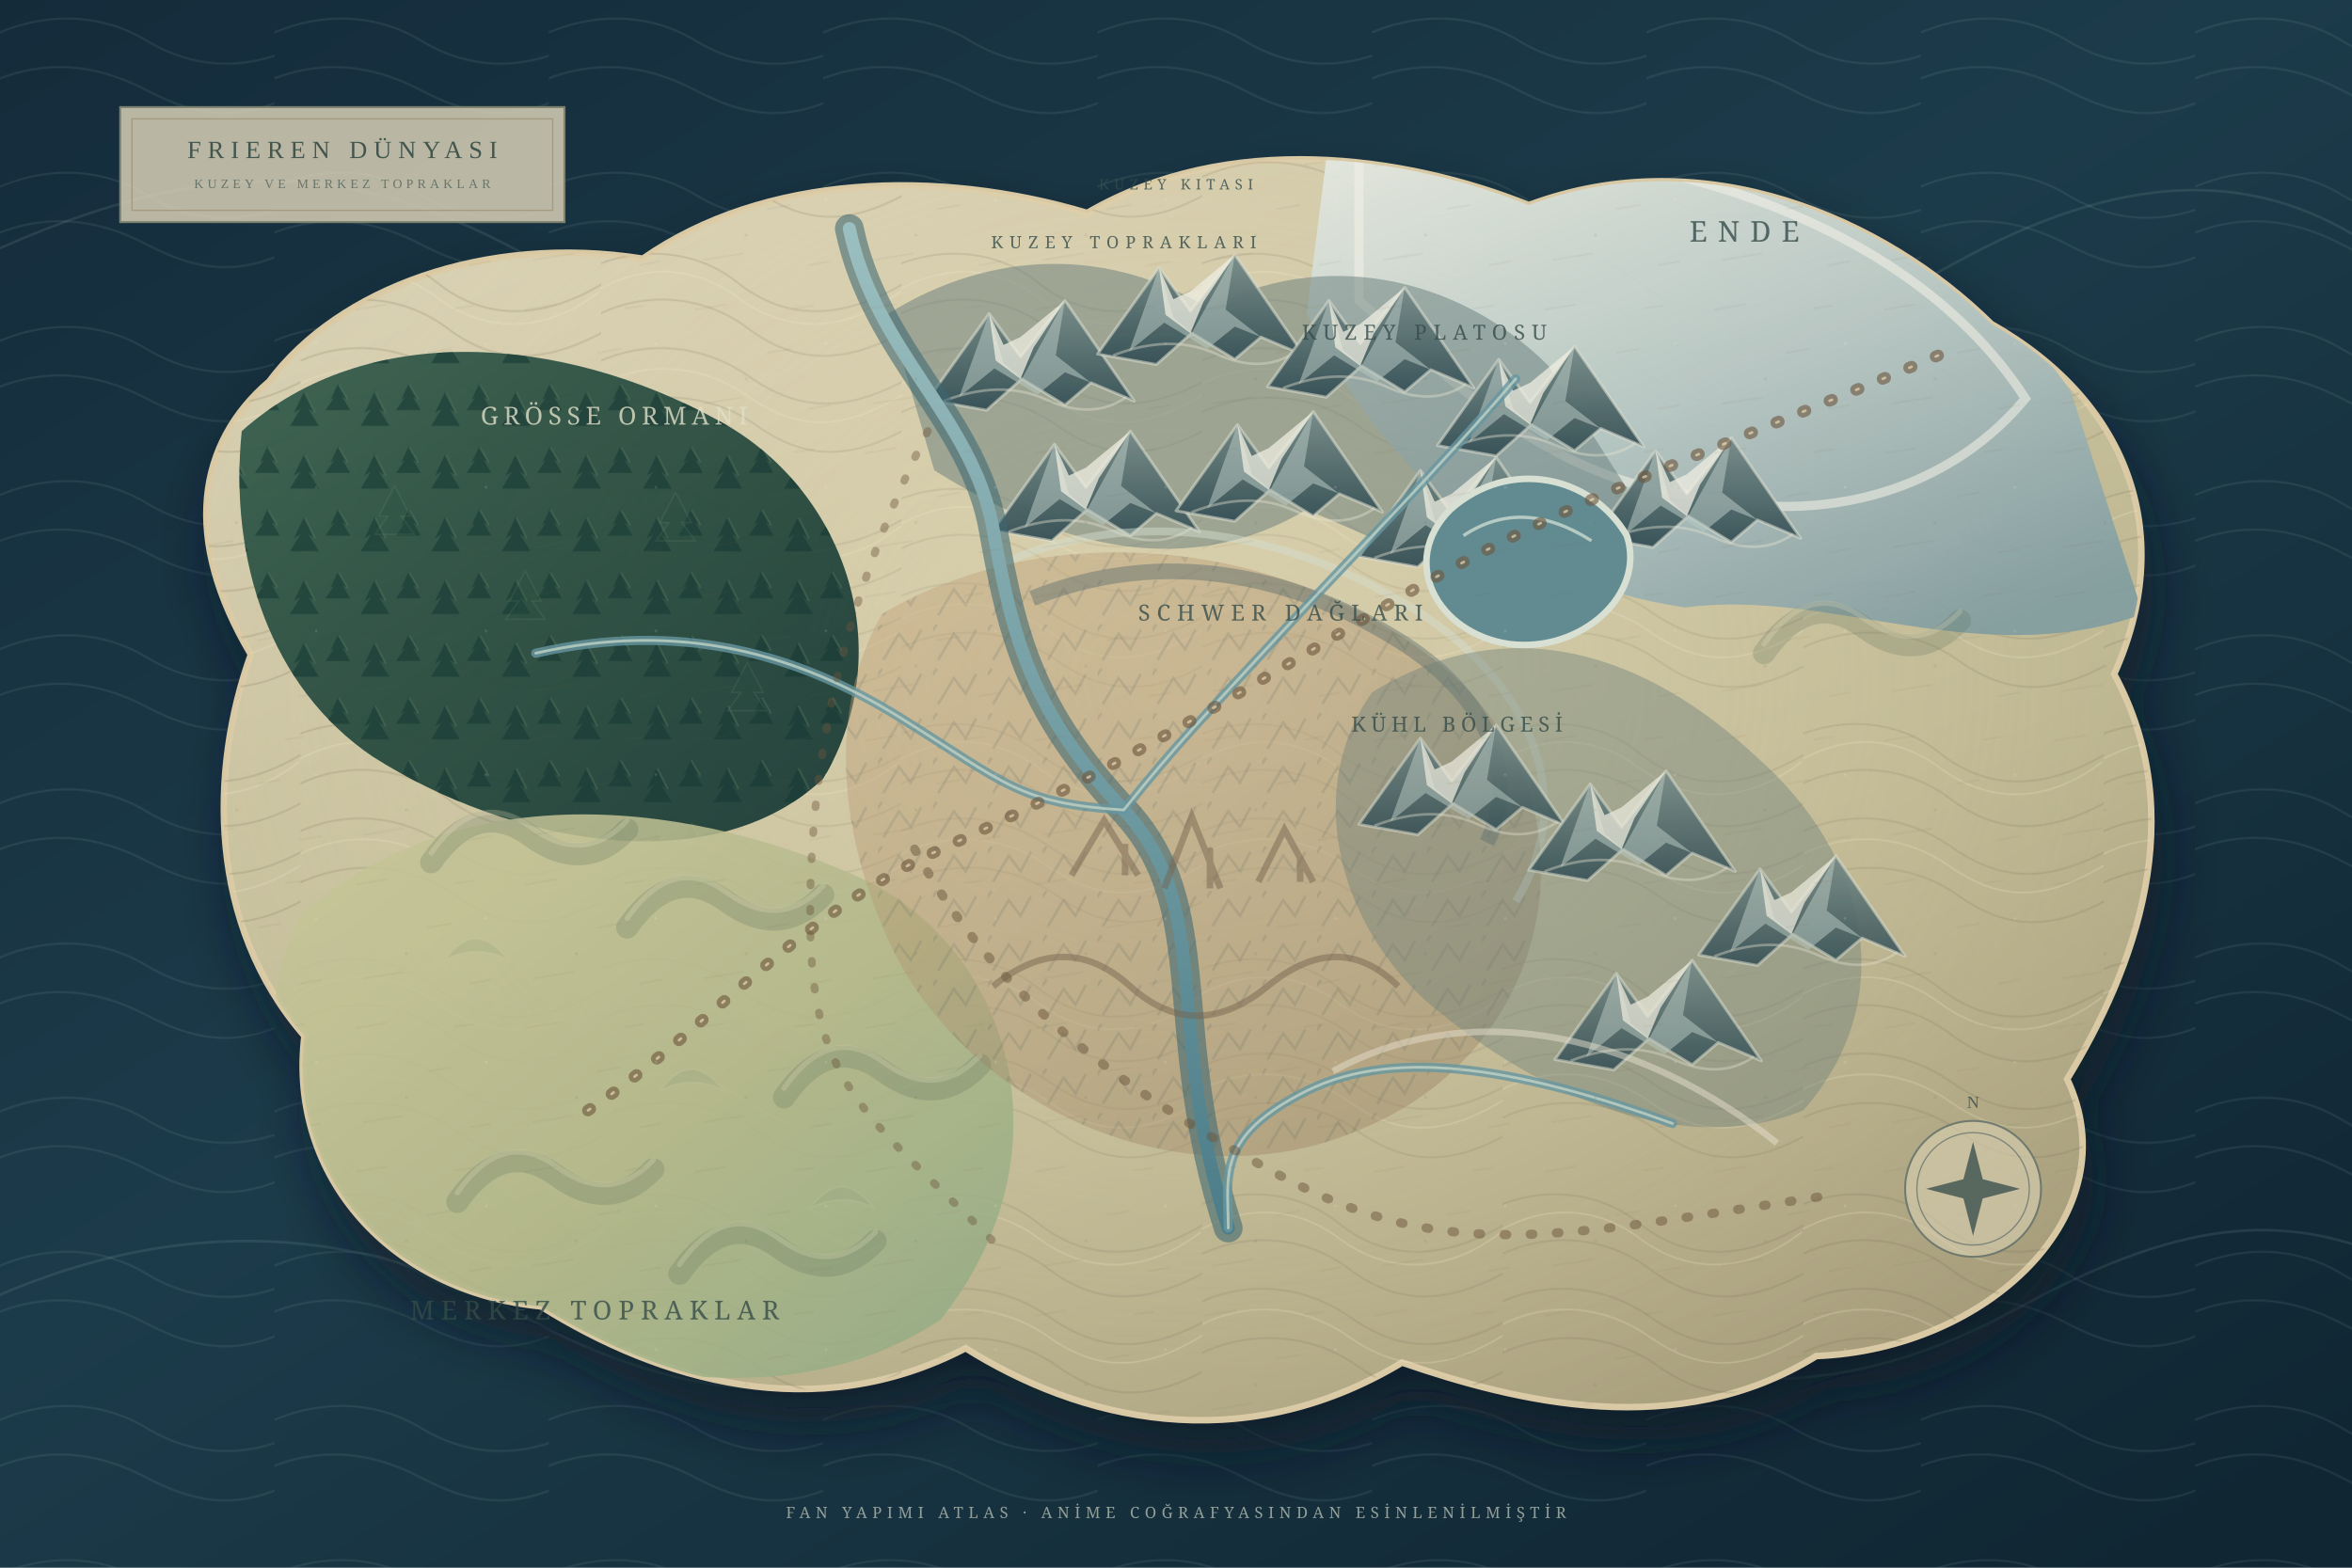
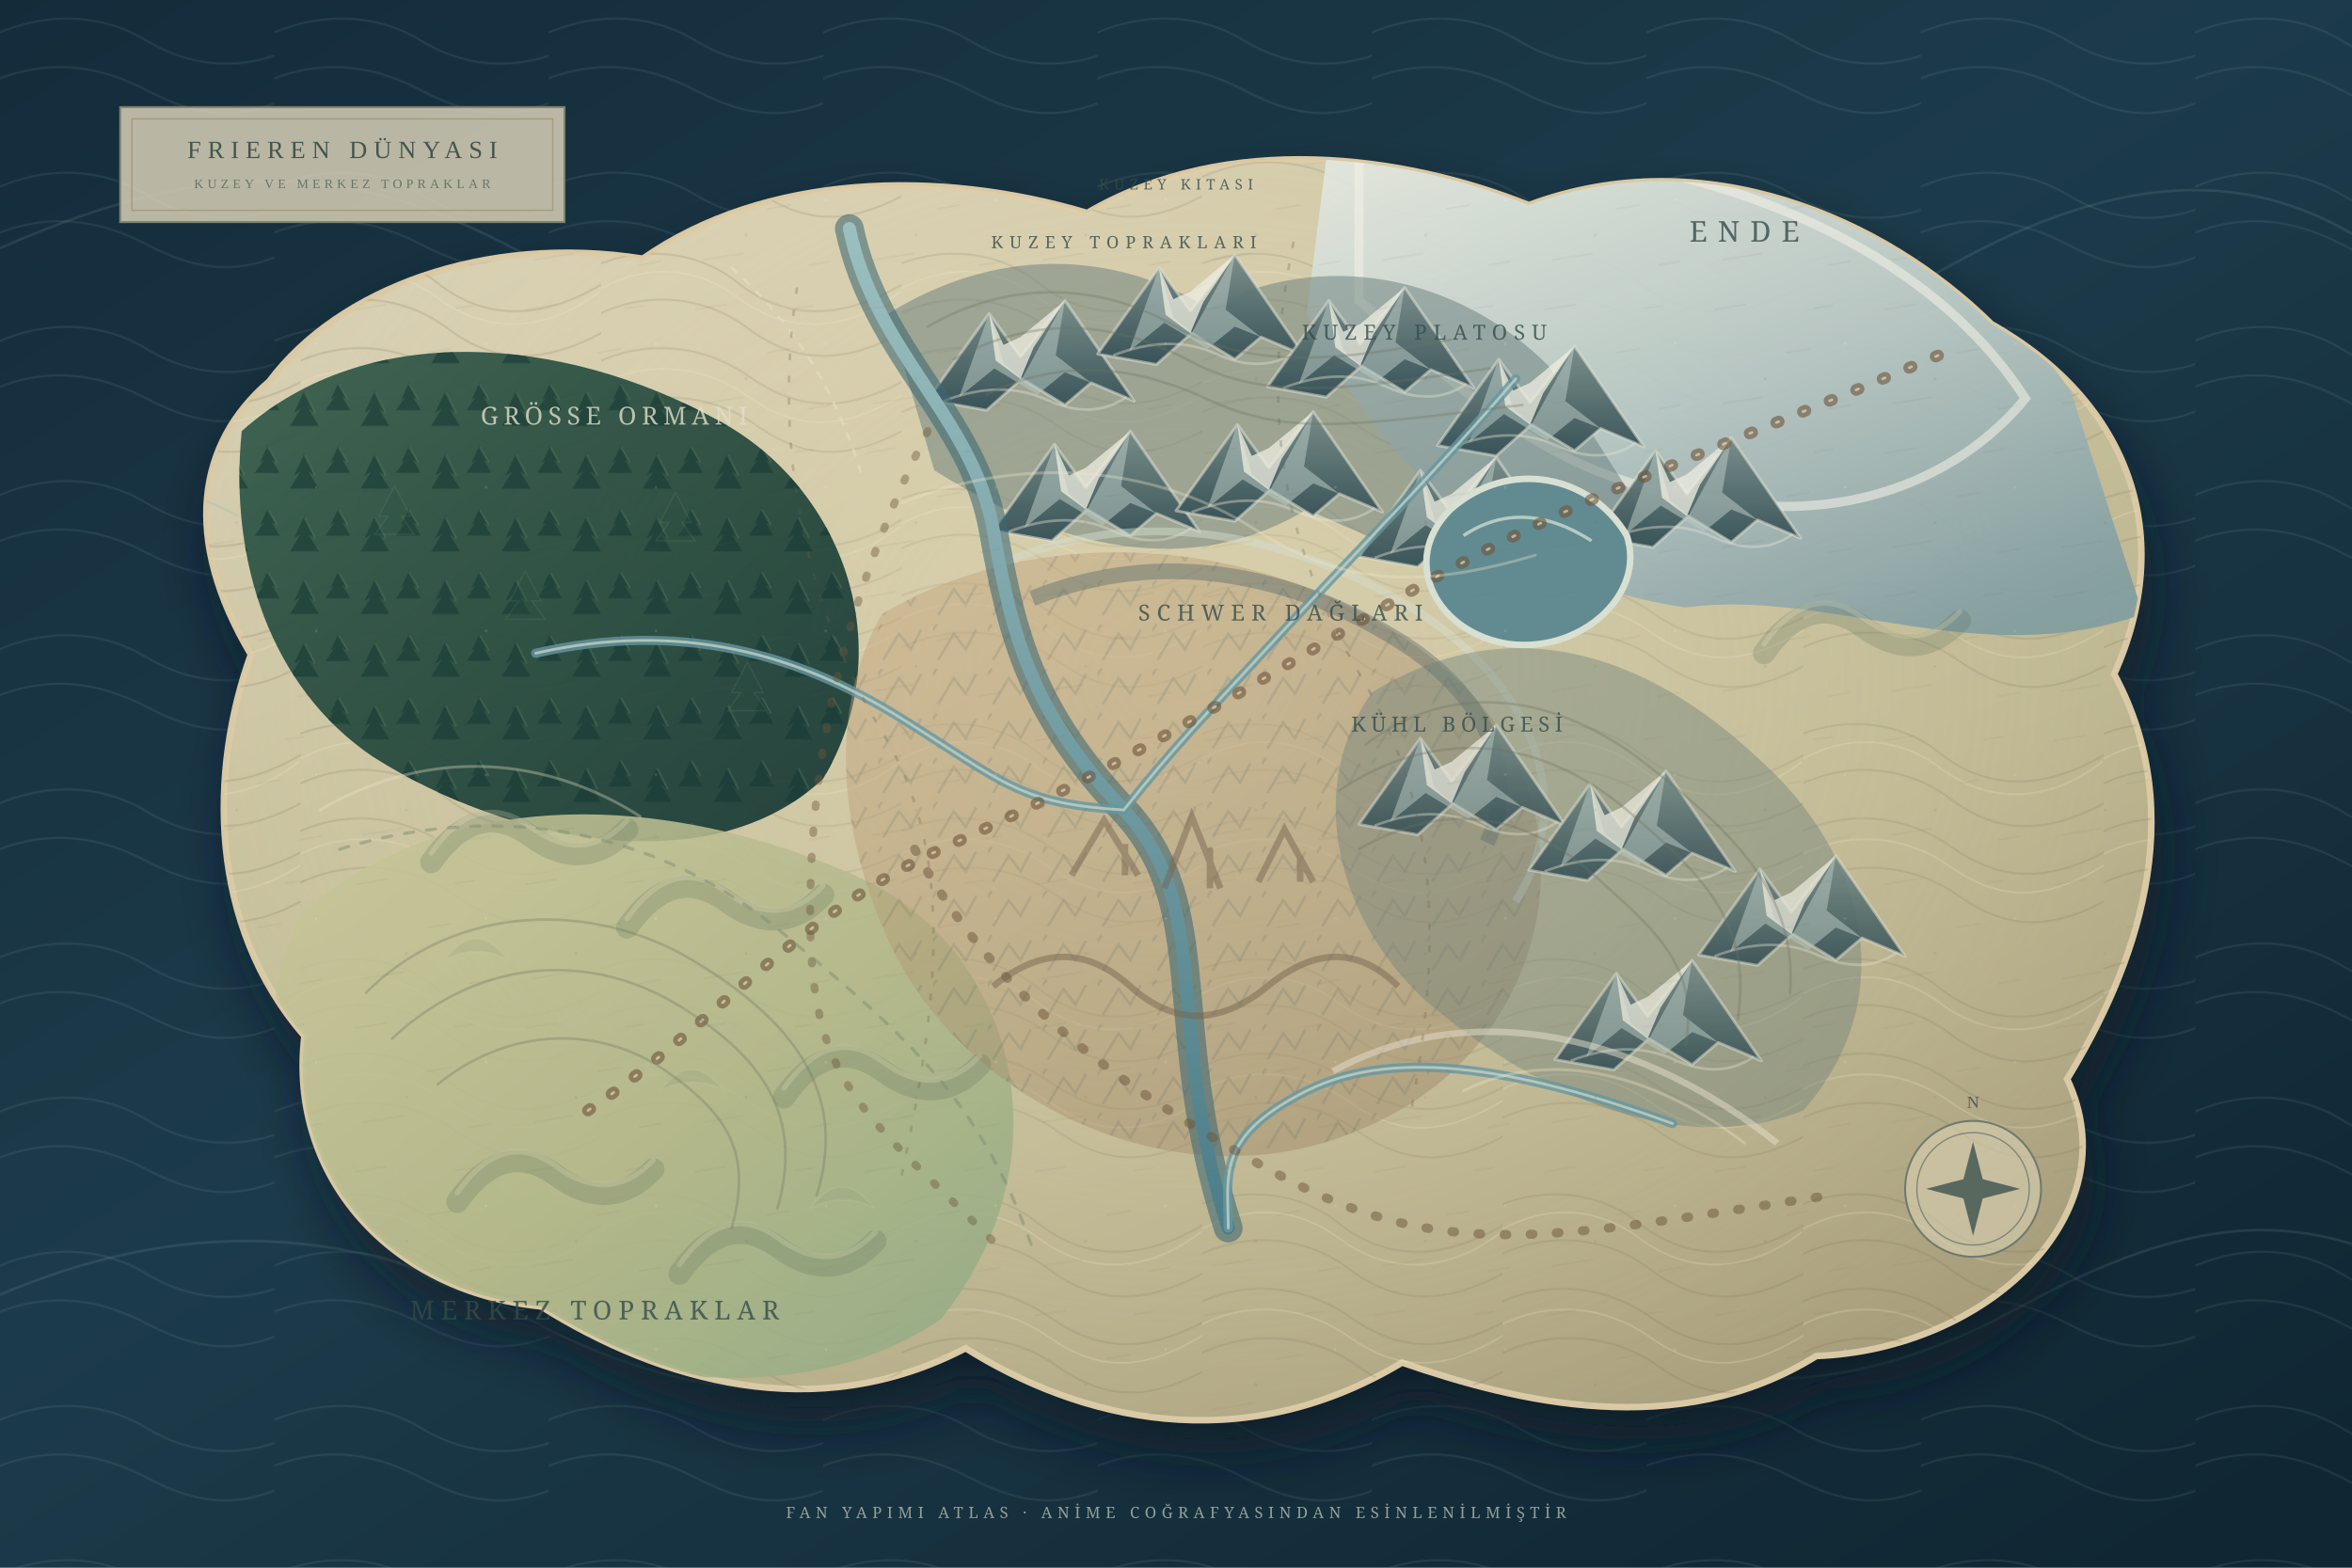
<svg xmlns="http://www.w3.org/2000/svg" viewBox="0 0 1800 1200" role="img" aria-labelledby="map-title map-desc">
  <defs>
    <linearGradient id="ocean" x1="0" y1="0" x2="0.9" y2="1">
      <stop stop-color="#142b3a" />
      <stop offset=".48" stop-color="#1c3b4a" />
      <stop offset="1" stop-color="#102633" />
    </linearGradient>
    <linearGradient id="ocean-light" x1="0" y1="0" x2="0" y2="1">
      <stop stop-color="#527887" stop-opacity=".32" />
      <stop offset="1" stop-color="#193c4b" stop-opacity="0" />
    </linearGradient>
    <linearGradient id="land-base" x1=".15" y1="0" x2=".8" y2="1">
      <stop stop-color="#d8d0b4" />
      <stop offset=".3" stop-color="#c8c19e" />
      <stop offset=".67" stop-color="#b9b38d" />
      <stop offset="1" stop-color="#a59b79" />
    </linearGradient>
    <linearGradient id="north-ice" x1=".2" y1="0" x2=".8" y2="1">
      <stop stop-color="#e2e7df" />
      <stop offset=".48" stop-color="#b9c9c7" />
      <stop offset="1" stop-color="#819ca0" />
    </linearGradient>
    <linearGradient id="central-meadow" x1="0" y1="0" x2="1" y2="1">
      <stop stop-color="#c9c79a" />
      <stop offset=".55" stop-color="#b1b789" />
      <stop offset="1" stop-color="#8eaa84" />
    </linearGradient>
    <linearGradient id="forest-depth" x1="0" y1="0" x2="1" y2="1">
      <stop stop-color="#365d4c" />
      <stop offset=".45" stop-color="#284c40" />
      <stop offset="1" stop-color="#1b3b36" />
    </linearGradient>
    <linearGradient id="mountain-shadow" x1="0" y1="0" x2="0" y2="1">
      <stop stop-color="#778b89" />
      <stop offset=".52" stop-color="#536b6c" />
      <stop offset="1" stop-color="#344e55" />
    </linearGradient>
    <linearGradient id="sandstone" x1="0" y1="0" x2="1" y2="1">
      <stop stop-color="#c4a47a" />
      <stop offset="1" stop-color="#947c60" />
    </linearGradient>
    <linearGradient id="river" x1="0" y1="0" x2="0" y2="1">
      <stop stop-color="#9bbfc0" />
      <stop offset="1" stop-color="#4c7d89" />
    </linearGradient>
    <radialGradient id="land-light">
      <stop stop-color="#f4e7c6" stop-opacity=".44" />
      <stop offset="1" stop-color="#f4e7c6" stop-opacity="0" />
    </radialGradient>
    <pattern id="sea-depth" width="210" height="118" patternUnits="userSpaceOnUse">
      <path d="M-20 35C25 8 74 8 112 31s82 25 128-2M-25 72c48-28 93-26 137-3s78 25 126-4" fill="none" stroke="#8eafb0" stroke-opacity=".13" stroke-width="1.6" />
    </pattern>
    <pattern id="fine-contours" width="230" height="180" patternUnits="userSpaceOnUse">
      <path d="M-35 42C10 5 68 7 104 36s82 32 137-5M-28 78C17 39 75 43 112 71s77 31 135-6M-32 116C16 76 73 80 113 108s78 30 137-7M-28 153C20 114 80 118 118 145s75 31 132-7" fill="none" stroke="#756f55" stroke-opacity=".24" stroke-width="1.5" />
      <path d="M-20 54C23 20 69 21 105 48s82 28 124-5M-24 129C19 94 72 95 112 123s76 28 128-7" fill="none" stroke="#f5edcf" stroke-opacity=".25" stroke-width="1.2" />
    </pattern>
    <pattern id="forest-canopy" width="54" height="48" patternUnits="userSpaceOnUse">
      <path d="M9 28 17 11l8 17-5-3 8 13H6l8-13zM37 18l6-13 7 13-4-2 6 10H33l7-10z" fill="#173a34" opacity=".72" />
      <path d="M17 12l8 16M43 6l7 12" stroke="#86a17b" stroke-opacity=".3" stroke-width="1.4" />
    </pattern>
    <pattern id="rock-hatch" width="42" height="34" patternUnits="userSpaceOnUse">
      <path d="m4 29 12-20 9 12 8-15M-5 13 3 2" fill="none" stroke="#344f54" stroke-opacity=".35" stroke-width="2" />
    </pattern>
    <pattern id="paper-fiber" width="130" height="110" patternUnits="userSpaceOnUse">
      <path d="m12 17 24-4m31 37 18-3M18 89l31-5m50 9 17-3M88 16l15-2" stroke="#665c43" stroke-opacity=".1" stroke-width="1.4" />
      <circle cx="51" cy="70" r="1.2" fill="#5c503b" opacity=".14" />
      <circle cx="112" cy="43" r="1" fill="#fff" opacity=".2" />
    </pattern>
    <filter id="continent-shadow" x="-15%" y="-15%" width="130%" height="135%">
      <feGaussianBlur stdDeviation="22" />
    </filter>
    <filter id="terrain-soft" x="-15%" y="-15%" width="130%" height="130%">
      <feGaussianBlur stdDeviation="10" />
    </filter>
    <clipPath id="land-clip">
      <path d="M206 292C259 221 371 179 492 198 585 133 718 129 832 163 940 100 1075 119 1170 157 1304 107 1442 167 1524 248 1632 309 1665 412 1618 516 1677 625 1634 741 1582 826 1631 929 1521 1033 1390 1038 1284 1104 1160 1073 1073 1043 948 1118 825 1086 739 1032 624 1092 505 1057 414 1000 300 989 220 901 233 793 159 708 160 590 192 501 139 412 151 339 206 292Z" />
    </clipPath>
    <g id="ridge">
      <path d="M0 76 47 10 71 43 105 0 158 77 125 63 105 80 72 60 45 84Z" fill="url(#mountain-shadow)" stroke="#e0e1d2" stroke-opacity=".56" stroke-width="2.2" stroke-linejoin="round" />
      <path d="m47 10 11 38 14 12 33-60-7 42 27 21-20-8-21 17-33-20-27 22Z" fill="#b8c9c3" opacity=".55" />
      <path d="m47 10 11 24 13-6 34-28-24 36-10 24-19-14Z" fill="#f0eee1" opacity=".78" />
      <path d="M12 77q44-17 79-1t61-2" fill="none" stroke="#e5e3d3" stroke-opacity=".42" stroke-width="2" />
    </g>
    <g id="atlas-pine">
      <path d="M0 30 12 7 24 30h-7l10 14H-3L7 30z" fill="#254b3d" stroke="#9eb091" stroke-opacity=".45" stroke-width="1.2" />
    </g>
    <g id="atlas-hill">
      <path d="M0 25Q24-8 49 25Q26 12 0 25Z" fill="#8d9b78" stroke="#d5d1ad" stroke-opacity=".55" stroke-width="1.5" />
    </g>
    <g id="hillshade">
      <path d="M0 50Q35 0 76 30T150 25" fill="none" stroke="#566b58" stroke-opacity=".42" stroke-width="17" stroke-linecap="round" />
      <path d="M0 43Q35-7 76 23T150 18" fill="none" stroke="#e6dfbd" stroke-opacity=".38" stroke-width="4" stroke-linecap="round" />
    </g>
  </defs>
  <rect width="1800" height="1200" fill="url(#ocean)" />
  <rect width="1800" height="1200" fill="url(#sea-depth)" />
  <g fill="none" stroke="#8eafb0" stroke-opacity=".15">
    <path d="M0 190C180 110 290 130 420 205s245 68 355 0 215-79 355-9 235 78 365 6 225-70 305-23" stroke-width="2" />
    <path d="M-20 1000c160-75 300-60 420 7s255 83 375 5 245-85 380-12 255 75 390 1 210-70 290-36" stroke-width="2" />
  </g>
  <path d="M206 292C259 221 371 179 492 198 585 133 718 129 832 163 940 100 1075 119 1170 157 1304 107 1442 167 1524 248 1632 309 1665 412 1618 516 1677 625 1634 741 1582 826 1631 929 1521 1033 1390 1038 1284 1104 1160 1073 1073 1043 948 1118 825 1086 739 1032 624 1092 505 1057 414 1000 300 989 220 901 233 793 159 708 160 590 192 501 139 412 151 339 206 292Z" fill="#071923" opacity=".7" filter="url(#continent-shadow)" transform="translate(8 25)" />
  <path d="M206 292C259 221 371 179 492 198 585 133 718 129 832 163 940 100 1075 119 1170 157 1304 107 1442 167 1524 248 1632 309 1665 412 1618 516 1677 625 1634 741 1582 826 1631 929 1521 1033 1390 1038 1284 1104 1160 1073 1073 1043 948 1118 825 1086 739 1032 624 1092 505 1057 414 1000 300 989 220 901 233 793 159 708 160 590 192 501 139 412 151 339 206 292Z" fill="url(#land-base)" stroke="#d8c8a3" stroke-width="5" />
  <g clip-path="url(#land-clip)">
    <rect x="120" y="80" width="1600" height="1060" fill="url(#fine-contours)" opacity=".95" />
    <ellipse cx="910" cy="520" rx="900" ry="690" fill="url(#land-light)" />
    <path d="M1020 82C1220 70 1470 130 1585 300L1640 470C1515 515 1400 450 1290 465 1150 445 1055 356 1000 240Z" fill="url(#north-ice)" opacity=".92" />
    <path d="M1040 120C1210 96 1450 150 1550 305 1500 366 1410 405 1300 380 1185 368 1110 290 1040 230Z" fill="none" stroke="#f2f0e5" stroke-opacity=".58" stroke-width="7" />
    <path d="M185 330C280 245 430 256 550 322 645 373 690 496 630 596 545 676 390 646 285 579 207 526 175 429 185 330Z" fill="url(#forest-depth)" opacity=".94" />
    <path d="M185 330C280 245 430 256 550 322 645 373 690 496 630 596 545 676 390 646 285 579 207 526 175 429 185 330Z" fill="url(#forest-canopy)" opacity=".84" />
    <g opacity=".24">
      <use href="#atlas-pine" x="290" y="365" />
      <use href="#atlas-pine" x="390" y="430" />
      <use href="#atlas-pine" x="505" y="370" />
      <use href="#atlas-pine" x="560" y="500" />
    </g>
    <path d="M230 700C355 590 535 614 665 675 775 731 820 884 720 1010 585 1100 390 1040 280 955 205 890 190 784 230 700Z" fill="url(#central-meadow)" opacity=".86" />
    <path d="M675 470C810 390 1000 415 1115 520 1225 622 1190 805 1040 865 900 925 735 842 680 720 640 632 635 540 675 470Z" fill="url(#sandstone)" opacity=".42" />
    <path d="M675 470C810 390 1000 415 1115 520 1225 622 1190 805 1040 865 900 925 735 842 680 720 640 632 635 540 675 470Z" fill="url(#rock-hatch)" opacity=".36" />
    <path d="M680 240C760 190 850 190 925 236 1010 190 1115 210 1185 280L1265 405C1160 465 1080 425 1000 390 900 450 795 410 715 360Z" fill="#657b7a" opacity=".5" />
    <g opacity=".95">
      <use href="#ridge" x="710" y="230" />
      <use href="#ridge" x="840" y="195" />
      <use href="#ridge" x="970" y="220" />
      <use href="#ridge" x="1100" y="265" />
      <use href="#ridge" x="1220" y="335" />
      <use href="#ridge" x="760" y="330" />
      <use href="#ridge" x="900" y="315" />
      <use href="#ridge" x="1040" y="350" />
    </g>
    <path d="M770 430C875 385 990 410 1080 465 1170 520 1210 610 1160 690" fill="none" stroke="#d4ded2" stroke-opacity=".46" stroke-width="6" />
    <path d="M790 458C890 418 990 440 1070 490 1135 530 1165 590 1138 645" fill="none" stroke="#3d5b61" stroke-opacity=".35" stroke-width="12" />
    <path d="M1050 530C1155 465 1260 500 1345 580 1430 655 1455 765 1380 850 1280 890 1165 830 1090 765 1020 700 1000 600 1050 530Z" fill="#687c78" opacity=".4" />
    <g opacity=".88">
      <use href="#ridge" x="1040" y="555" />
      <use href="#ridge" x="1170" y="590" />
      <use href="#ridge" x="1300" y="655" />
      <use href="#ridge" x="1190" y="735" />
    </g>
    <path d="M1020 820C1130 760 1260 795 1360 875" fill="none" stroke="#e6e1cf" stroke-opacity=".5" stroke-width="5" />
    <g opacity=".22">
      <use href="#atlas-hill" x="340" y="710" />
      <use href="#atlas-hill" x="505" y="810" />
      <use href="#atlas-hill" x="620" y="900" />
    </g>
    <g opacity=".55">
      <use href="#hillshade" x="330" y="610" />
      <use href="#hillshade" x="480" y="660" />
      <use href="#hillshade" x="600" y="790" />
      <use href="#hillshade" x="350" y="870" />
      <use href="#hillshade" x="520" y="925" />
      <use href="#hillshade" x="1350" y="450" />
    </g>
    <g fill="none" stroke-linecap="round" stroke-linejoin="round">
      <path d="M650 175C670 270 745 320 760 405S790 545 860 620 890 785 940 940" stroke="#3d6872" stroke-width="22" opacity=".58" />
      <path d="M650 175C670 270 745 320 760 405S790 545 860 620 890 785 940 940" stroke="url(#river)" stroke-width="10" />
      <path d="M410 500C520 475 610 500 690 550S780 615 860 620M1160 290C1100 360 1040 420 980 485S900 570 860 620M1280 860C1170 820 1070 800 1000 835S940 900 940 940" stroke="#6796a0" stroke-width="7" opacity=".8" />
      <path d="M410 500C520 475 610 500 690 550S780 615 860 620M1160 290C1100 360 1040 420 980 485S900 570 860 620M1280 860C1170 820 1070 800 1000 835S940 900 940 940" stroke="#c0d2c5" stroke-width="2.1" opacity=".8" />
    </g>
    <path d="M1110 390C1155 350 1218 364 1245 410 1260 455 1210 500 1155 493 1100 485 1070 430 1110 390Z" fill="#628b91" stroke="#d7e0d2" stroke-width="5" />
    <path d="M1120 410Q1165 380 1218 414" fill="none" stroke="#d9e6d7" stroke-width="2.5" opacity=".7" />
    <g fill="none" stroke="#75634e" stroke-opacity=".48" stroke-width="5">
      <path d="M820 670l25-42 26 42m-10 0v-24m30 34 21-55 22 55m-8 0v-31m37 26 20-40 22 40m-10 0v-19" />
      <path d="M760 755q55-45 105 0t105 0 100 0" />
    </g>
    <g fill="none" stroke-linecap="round" stroke-linejoin="round">
      <path d="M450 850C540 790 610 700 720 650S900 560 1050 470 1290 355 1500 265" stroke="#6c553c" stroke-width="9" stroke-dasharray="2 20" opacity=".6" />
      <path d="M450 850C540 790 610 700 720 650S900 560 1050 470 1290 355 1500 265" stroke="#f1dfb9" stroke-width="2" stroke-dasharray="2 20" opacity=".65" />
      <path d="M700 650C760 760 850 830 980 900S1200 945 1400 915" stroke="#6c553c" stroke-width="7" stroke-dasharray="2 18" opacity=".5" />
      <path d="M710 330C650 450 620 570 620 700S660 850 760 950" stroke="#6c553c" stroke-width="6" stroke-dasharray="2 18" opacity=".42" />
    </g>
    <path d="M205 292C259 221 371 179 492 198 585 133 718 129 832 163 940 100 1075 119 1170 157 1304 107 1442 167 1524 248 1632 309 1665 412 1618 516 1677 625 1634 741 1582 826 1631 929 1521 1033 1390 1038 1284 1104 1160 1073 1073 1043 948 1118 825 1086 739 1032 624 1092 505 1057 414 1000 300 989 220 901 233 793 159 708 160 590 192 501 139 412 151 339 206 292Z" fill="url(#paper-fiber)" opacity=".65" />
+     <g clip-path="url(#land-clip)">
+       <g fill="none" stroke-linecap="round" stroke-linejoin="round" pointer-events="none">
+         <g stroke="#6b735f" stroke-opacity=".32" stroke-width="2">
+           <path d="M710 250C770 215 840 215 900 250S1030 275 1110 260M730 275C790 242 850 244 910 276S1030 298 1140 282M755 302C810 275 865 278 925 306S1035 326 1165 310" />
+           <path d="M1045 570C1110 520 1190 530 1260 585S1375 685 1370 760M1025 605C1100 555 1180 565 1245 620S1340 710 1330 780M1040 650C1110 610 1170 625 1220 670S1300 740 1290 800" />
+           <path d="M280 760C350 690 455 690 530 735S650 835 625 915M300 795C370 730 455 730 520 770S615 855 595 925M335 830C390 785 460 785 510 820S575 885 560 940" />
+         </g>
+         <g stroke="#f0e7ca" stroke-opacity=".34" stroke-width="2.2">
+           <path d="M690 385C790 345 890 360 960 405S1090 450 1175 425" />
+           <path d="M1120 835C1190 800 1270 825 1335 875" />
+           <path d="M245 620C330 570 420 580 490 625" />
+         </g>
+         <path d="M260 650C390 610 510 640 600 715S750 840 790 955" stroke="#7c8c71" stroke-opacity=".48" stroke-width="2.5" stroke-dasharray="7 10" />
+         <path d="M560 205C610 250 640 300 660 365" stroke="#e7dfc5" stroke-opacity=".55" stroke-width="2" stroke-dasharray="5 8" />
+       </g>
+       <path d="M610 220C590 350 620 470 675 560S720 760 690 900M990 185C960 330 990 430 1040 515S1110 690 1080 850" fill="none" stroke="#665e4d" stroke-opacity=".28" stroke-width="2" stroke-dasharray="5 12" />
+     </g>
+     <g fill="#c9c19e" stroke="#e1d5b7" stroke-width="2" opacity=".9">
+       <path d="M92 365q24-18 48-4 18 13 2 27-28 13-50-2-14-9 0-21Z" />
+       <path d="M1650 270q24-17 43 1 12 14-8 24-26 7-39-7-8-9 4-18Z" />
+       <path d="M1690 795q21-15 39 1 9 12-9 21-23 5-34-7-7-8 4-15Z" />
+       <path d="M120 930q18-13 34 0 9 10-6 18-19 5-29-5-7-7 1-13Z" />
+     </g>
+     <g fill="none" stroke="#9db7b1" stroke-opacity=".3" stroke-width="2">
+       <path d="M60 350q48-35 100-6M1625 250q45-32 88 1M1670 780q43-28 80 2M100 920q38-25 72 0" />
+       <path d="M70 390q55-28 112 5M1635 825q46-25 90 5" />
+     </g>
  </g>
  <g font-family="Georgia,serif" fill="#344b49" opacity=".8">
    <text x="1335" y="185" font-size="22" letter-spacing="8" text-anchor="middle">ENDE</text>
    <text x="1090" y="260" font-size="16" letter-spacing="5" text-anchor="middle">KUZEY PLATOSU</text>
    <text x="980" y="475" font-size="17" letter-spacing="5" text-anchor="middle">SCHWER DAĞLARI</text>
    <text x="1115" y="560" font-size="16" letter-spacing="4" text-anchor="middle">KÜHL BÖLGESİ</text>
    <text x="470" y="325" font-size="19" letter-spacing="4" text-anchor="middle" fill="#e0dfc7">GRÖSSE ORMANI</text>
    <text x="455" y="1010" font-size="20" letter-spacing="5" text-anchor="middle">MERKEZ TOPRAKLAR</text>
    <text x="860" y="190" font-size="13" letter-spacing="5" text-anchor="middle">KUZEY TOPRAKLARI</text>
    <text x="900" y="145" font-size="11" letter-spacing="4" text-anchor="middle">KUZEY KITASI</text>
  </g>
  <g transform="translate(1510 910)" opacity=".86">
    <circle r="52" fill="#d7cfb2" fill-opacity=".72" stroke="#66736b" stroke-width="1.5" />
    <circle r="43" fill="none" stroke="#788078" stroke-width="1" />
    <path d="M0-36 8-5 0 0-8-5ZM36 0 5 8 0 0 5-8ZM0 36-8 5 0 0 8 5ZM-36 0-5-8 0 0-5 8Z" fill="#4a5e59" />
    <text y="-62" text-anchor="middle" font-size="13" fill="#3e544f">N</text>
  </g>
  <g transform="translate(92 82)">
    <path d="M0 0h340v88H0z" fill="#d8d0b7" fill-opacity=".84" stroke="#7d826f" stroke-width="1.5" />
    <path d="M9 9h322v70H9z" fill="none" stroke="#a59b7d" stroke-width="1" />
    <text x="170" y="39" text-anchor="middle" font-size="19" letter-spacing="5" fill="#43564e">FRIEREN DÜNYASI</text>
    <text x="170" y="62" text-anchor="middle" font-size="10" letter-spacing="3" fill="#68756a">KUZEY VE MERKEZ TOPRAKLAR</text>
  </g>
  <text x="900" y="1162" text-anchor="middle" font-family="Georgia,serif" font-size="12" letter-spacing="4" fill="#c4cbbd" opacity=".72">FAN YAPIMI ATLAS · ANİME COĞRAFYASINDAN ESİNLENİLMİŞTİR</text>
</svg>
